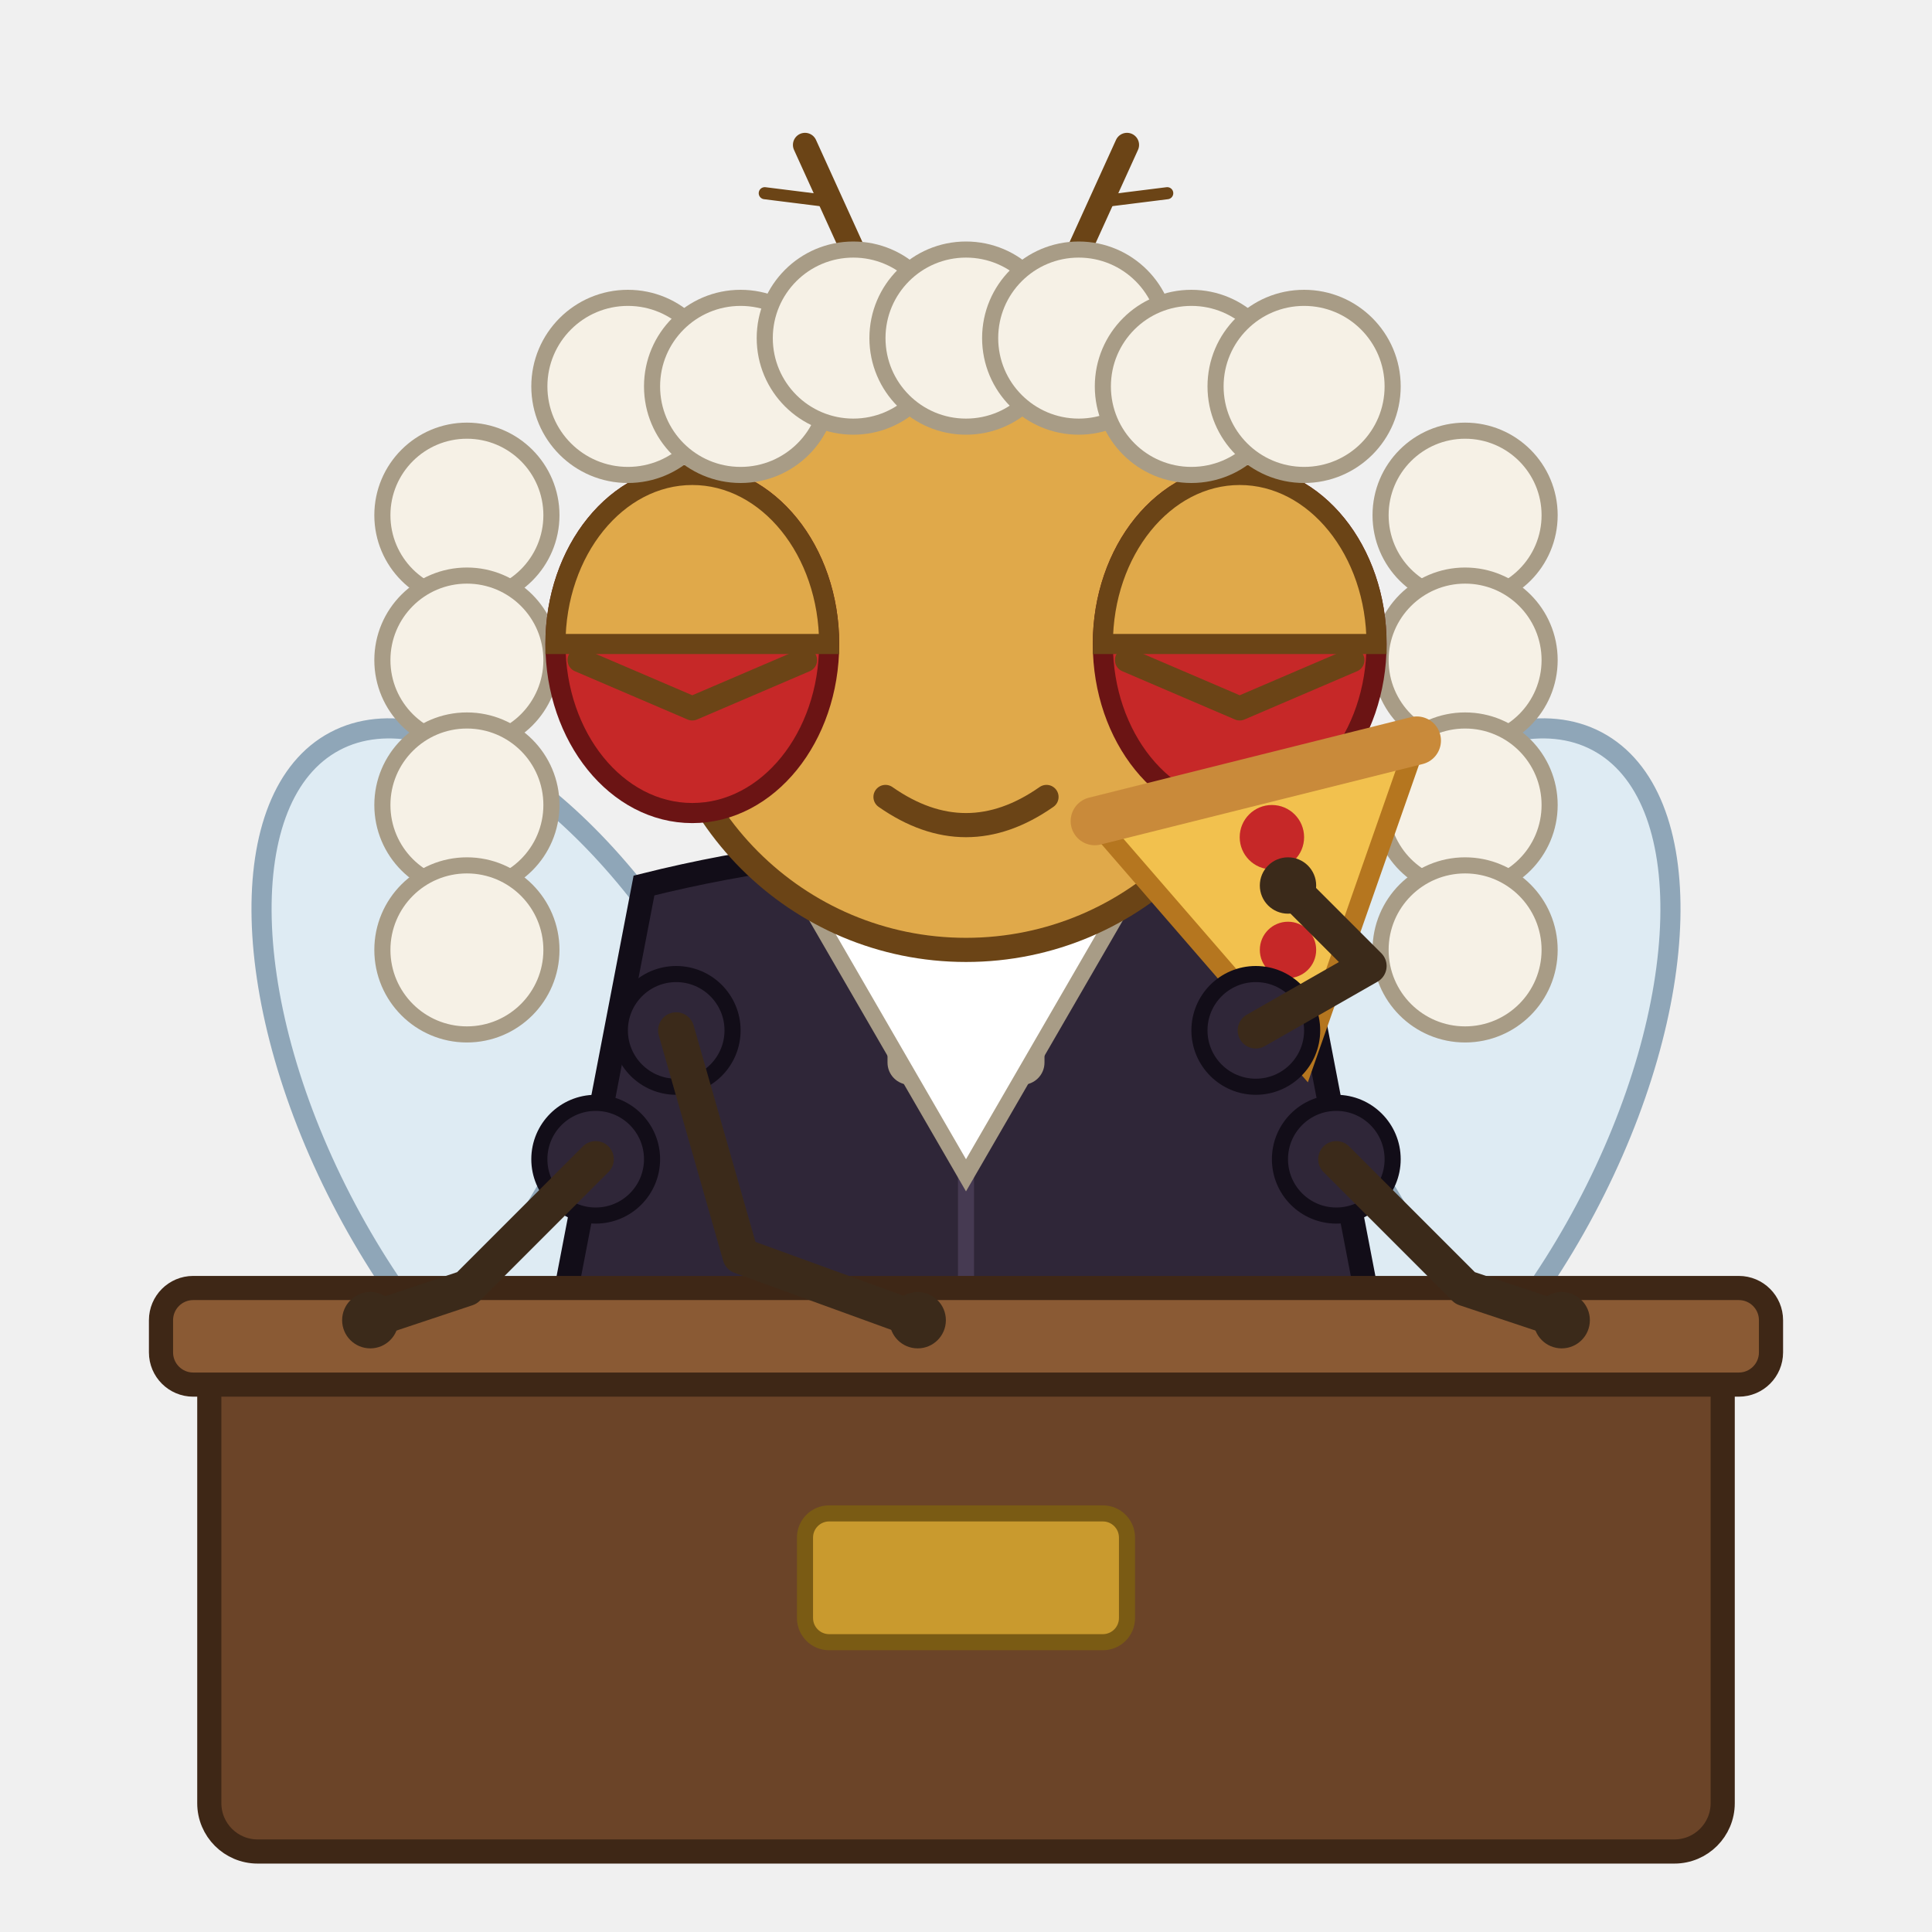
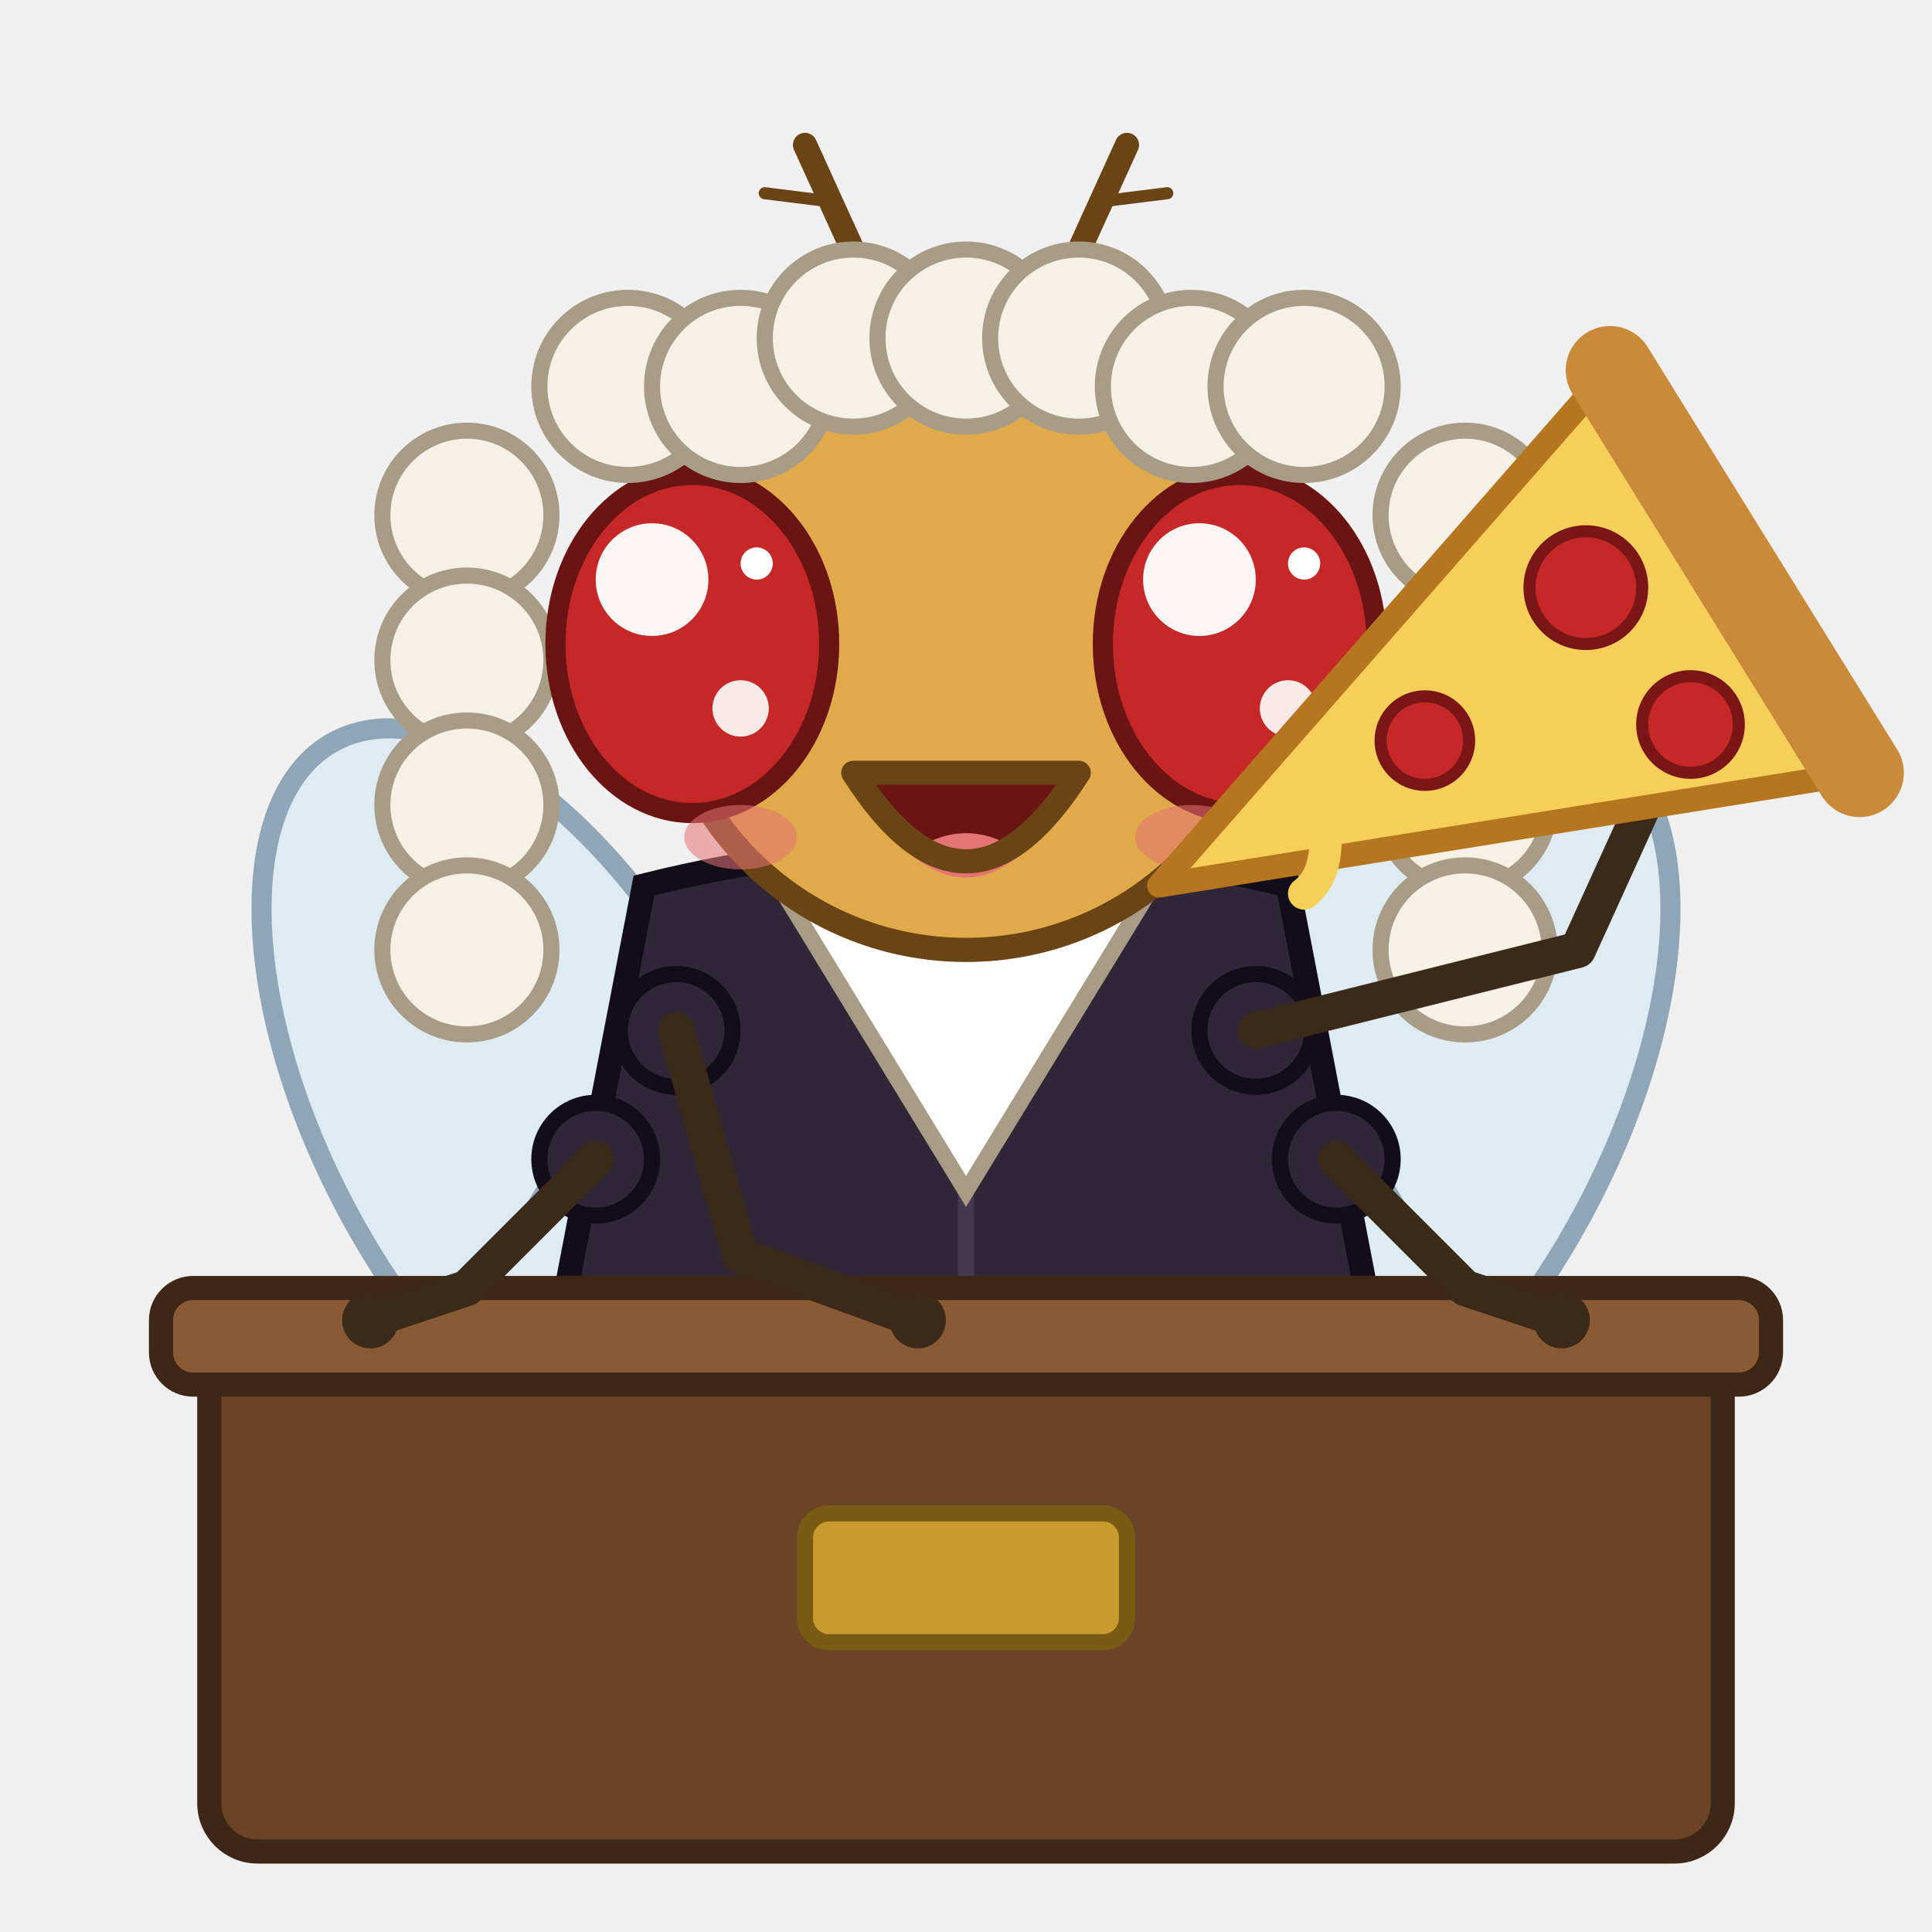
<svg xmlns="http://www.w3.org/2000/svg" viewBox="0 0 240 240" width="240" height="240">
-   <style>*{transform-box:view-box}#z{animation:chew 1.2s ease-in-out infinite}@keyframes chew{0%,100%{transform:translate(0,0)}50%{transform:translate(-4px,-2px)}}@media (prefers-reduced-motion:reduce){*{animation:none!important}}</style>
+   <style>*{transform-box:view-box}#z{animation:chew 1.2s ease-in-out infinite}@keyframes chew{0%,100%{transform:translate(0,0)}50%{transform:translate(-5px,3px)}}@media (prefers-reduced-motion:reduce){*{animation:none!important}}</style>
  <ellipse cx="66" cy="138" rx="26" ry="52" transform="rotate(-28 66 138)" fill="#dceaf3" fill-opacity=".9" stroke="#8fa6b8" stroke-width="2.5" />
  <ellipse cx="174" cy="138" rx="26" ry="52" transform="rotate(28 174 138)" fill="#dceaf3" fill-opacity=".9" stroke="#8fa6b8" stroke-width="2.5" />
  <polyline points="84,120 60,160" stroke="#8fa6b8" stroke-width="1.5" stroke-linecap="round" stroke-linejoin="round" fill="none" />
  <polyline points="156,120 180,160" stroke="#8fa6b8" stroke-width="1.5" stroke-linecap="round" stroke-linejoin="round" fill="none" />
  <path d="M80 110 Q120 100 160 110 L180 214 Q120 226 60 214 Z" fill="#2f2638" stroke="#120d18" stroke-width="3" />
  <path d="M120 108 L120 214" stroke="#463a52" stroke-width="2" />
  <rect x="111" y="110" width="8" height="24" rx="2" fill="#fff" stroke="#a89c86" stroke-width="1.5" />
  <rect x="121" y="110" width="8" height="24" rx="2" fill="#fff" stroke="#a89c86" stroke-width="1.5" />
-   <path d="M98 108 L142 108 L120 146 Z" fill="#fff" stroke="#a89c86" stroke-width="2" />
+   <path d="M98 112 L142 112 L120 148 Z" fill="#fff" stroke="#a89c86" stroke-width="2" />
  <circle cx="58" cy="64" r="10.5" fill="#f6f1e6" stroke="#a89c86" stroke-width="2" />
  <circle cx="58" cy="82" r="10.5" fill="#f6f1e6" stroke="#a89c86" stroke-width="2" />
  <circle cx="58" cy="100" r="10.5" fill="#f6f1e6" stroke="#a89c86" stroke-width="2" />
  <circle cx="58" cy="118" r="10.5" fill="#f6f1e6" stroke="#a89c86" stroke-width="2" />
  <circle cx="182" cy="64" r="10.5" fill="#f6f1e6" stroke="#a89c86" stroke-width="2" />
  <circle cx="182" cy="82" r="10.5" fill="#f6f1e6" stroke="#a89c86" stroke-width="2" />
  <circle cx="182" cy="100" r="10.5" fill="#f6f1e6" stroke="#a89c86" stroke-width="2" />
  <circle cx="182" cy="118" r="10.5" fill="#f6f1e6" stroke="#a89c86" stroke-width="2" />
  <polyline points="110,40 100,18" stroke="#6b4416" stroke-width="3" stroke-linecap="round" stroke-linejoin="round" fill="none" />
  <polyline points="130,40 140,18" stroke="#6b4416" stroke-width="3" stroke-linecap="round" stroke-linejoin="round" fill="none" />
  <polyline points="103,25 95,24" stroke="#6b4416" stroke-width="1.5" stroke-linecap="round" stroke-linejoin="round" fill="none" />
  <polyline points="137,25 145,24" stroke="#6b4416" stroke-width="1.5" stroke-linecap="round" stroke-linejoin="round" fill="none" />
  <circle cx="120" cy="80" r="38" fill="#e0a94a" stroke="#6b4416" stroke-width="3" />
  <ellipse cx="86" cy="80" rx="17" ry="21" fill="#c62828" stroke="#6b1414" stroke-width="2.5" />
-   <path d="M69 80 A17 21 0 0 1 103 80 Z" fill="#e0a94a" stroke="#6b4416" stroke-width="2.5" />
-   <polyline points="72,82 86,88 100,82" stroke="#6b4416" stroke-width="3" stroke-linecap="round" stroke-linejoin="round" fill="none" />
+   <circle cx="81" cy="72" r="7" fill="#fff" fill-opacity=".95" />
+   <circle cx="92" cy="88" r="3.5" fill="#fff" fill-opacity=".9" />
+   <circle cx="94" cy="70" r="2" fill="#fff" />
  <ellipse cx="154" cy="80" rx="17" ry="21" fill="#c62828" stroke="#6b1414" stroke-width="2.5" />
-   <path d="M137 80 A17 21 0 0 1 171 80 Z" fill="#e0a94a" stroke="#6b4416" stroke-width="2.5" />
-   <polyline points="140,82 154,88 168,82" stroke="#6b4416" stroke-width="3" stroke-linecap="round" stroke-linejoin="round" fill="none" />
-   <path d="M110 99 Q120 106 130 99" stroke="#6b4416" stroke-width="3" stroke-linecap="round" stroke-linejoin="round" fill="none" />
+   <circle cx="149" cy="72" r="7" fill="#fff" fill-opacity=".95" />
+   <circle cx="160" cy="88" r="3.5" fill="#fff" fill-opacity=".9" />
+   <circle cx="162" cy="70" r="2" fill="#fff" />
+   <ellipse cx="92" cy="104" rx="7" ry="4" fill="#e57373" fill-opacity=".55" />
+   <ellipse cx="148" cy="104" rx="7" ry="4" fill="#e57373" fill-opacity=".55" />
+   <path d="M106 96 Q120 118 134 96 Z" fill="#6b1414" />
+   <path d="M113 106 Q120 101 127 106 Q120 112 113 106 Z" fill="#e57373" />
+   <path d="M106 96 Q120 118 134 96 Z" stroke="#6b4416" stroke-width="3" stroke-linecap="round" stroke-linejoin="round" fill="none" />
  <circle cx="78" cy="48" r="11" fill="#f6f1e6" stroke="#a89c86" stroke-width="2" />
  <circle cx="92" cy="48" r="11" fill="#f6f1e6" stroke="#a89c86" stroke-width="2" />
  <circle cx="106" cy="42" r="11" fill="#f6f1e6" stroke="#a89c86" stroke-width="2" />
  <circle cx="120" cy="42" r="11" fill="#f6f1e6" stroke="#a89c86" stroke-width="2" />
  <circle cx="134" cy="42" r="11" fill="#f6f1e6" stroke="#a89c86" stroke-width="2" />
  <circle cx="148" cy="48" r="11" fill="#f6f1e6" stroke="#a89c86" stroke-width="2" />
  <circle cx="162" cy="48" r="11" fill="#f6f1e6" stroke="#a89c86" stroke-width="2" />
  <rect x="26" y="166" width="188" height="64" rx="6" fill="#6b4428" stroke="#3e2716" stroke-width="3" />
  <rect x="20" y="160" width="200" height="12" rx="4" fill="#8a5a34" stroke="#3e2716" stroke-width="3" />
  <rect x="100" y="188" width="40" height="16" rx="3" fill="#c99a2e" stroke="#7a5b14" stroke-width="2" />
  <circle cx="74" cy="144" r="7" fill="#2f2638" stroke="#120d18" stroke-width="2" />
  <polyline points="74,144 58,160 46,164" stroke="#3b2a1a" stroke-width="4.5" stroke-linecap="round" stroke-linejoin="round" fill="none" />
  <circle cx="46" cy="164" r="3.5" fill="#3b2a1a" />
  <circle cx="166" cy="144" r="7" fill="#2f2638" stroke="#120d18" stroke-width="2" />
  <polyline points="166,144 182,160 194,164" stroke="#3b2a1a" stroke-width="4.5" stroke-linecap="round" stroke-linejoin="round" fill="none" />
  <circle cx="194" cy="164" r="3.5" fill="#3b2a1a" />
  <circle cx="84" cy="128" r="7" fill="#2f2638" stroke="#120d18" stroke-width="2" />
  <polyline points="84,128 92,156 114,164" stroke="#3b2a1a" stroke-width="4.5" stroke-linecap="round" stroke-linejoin="round" fill="none" />
  <circle cx="114" cy="164" r="3.5" fill="#3b2a1a" />
  <g id="z">
-     <path d="M136 102 L176 92 L162 132 Z" fill="#f2c14e" stroke="#b5761f" stroke-width="2.5" />
-     <path d="M136 102 L176 92" stroke="#c98a3a" stroke-width="6" stroke-linecap="round" />
-     <circle cx="158" cy="104" r="4" fill="#c62828" />
-     <circle cx="160" cy="118" r="3.5" fill="#c62828" />
    <circle cx="156" cy="128" r="7" fill="#2f2638" stroke="#120d18" stroke-width="2" />
-     <polyline points="156,128 170,120 160,110" stroke="#3b2a1a" stroke-width="4.5" stroke-linecap="round" stroke-linejoin="round" fill="none" />
-     <circle cx="160" cy="110" r="3.5" fill="#3b2a1a" />
+     <polyline points="156,128 196,118 206,96" stroke="#3b2a1a" stroke-width="4.5" stroke-linecap="round" stroke-linejoin="round" fill="none" />
+     <circle cx="206" cy="96" r="3.5" fill="#3b2a1a" />
+     <path d="M144 110 L200 46 L231 96 Z" fill="#f6cf5a" stroke="#b5761f" stroke-width="3" stroke-linejoin="round" />
+     <path d="M200 46 L231 96" stroke="#c98a3a" stroke-width="11" stroke-linecap="round" />
+     <circle cx="197" cy="73" r="7" fill="#c62828" stroke="#7a1616" stroke-width="1.5" />
+     <circle cx="210" cy="90" r="6" fill="#c62828" stroke="#7a1616" stroke-width="1.5" />
+     <circle cx="177" cy="92" r="5.5" fill="#c62828" stroke="#7a1616" stroke-width="1.5" />
+     <path d="M164 99 q2 9 -2 12" stroke="#f6cf5a" stroke-width="4" stroke-linecap="round" fill="none" />
  </g>
</svg>
